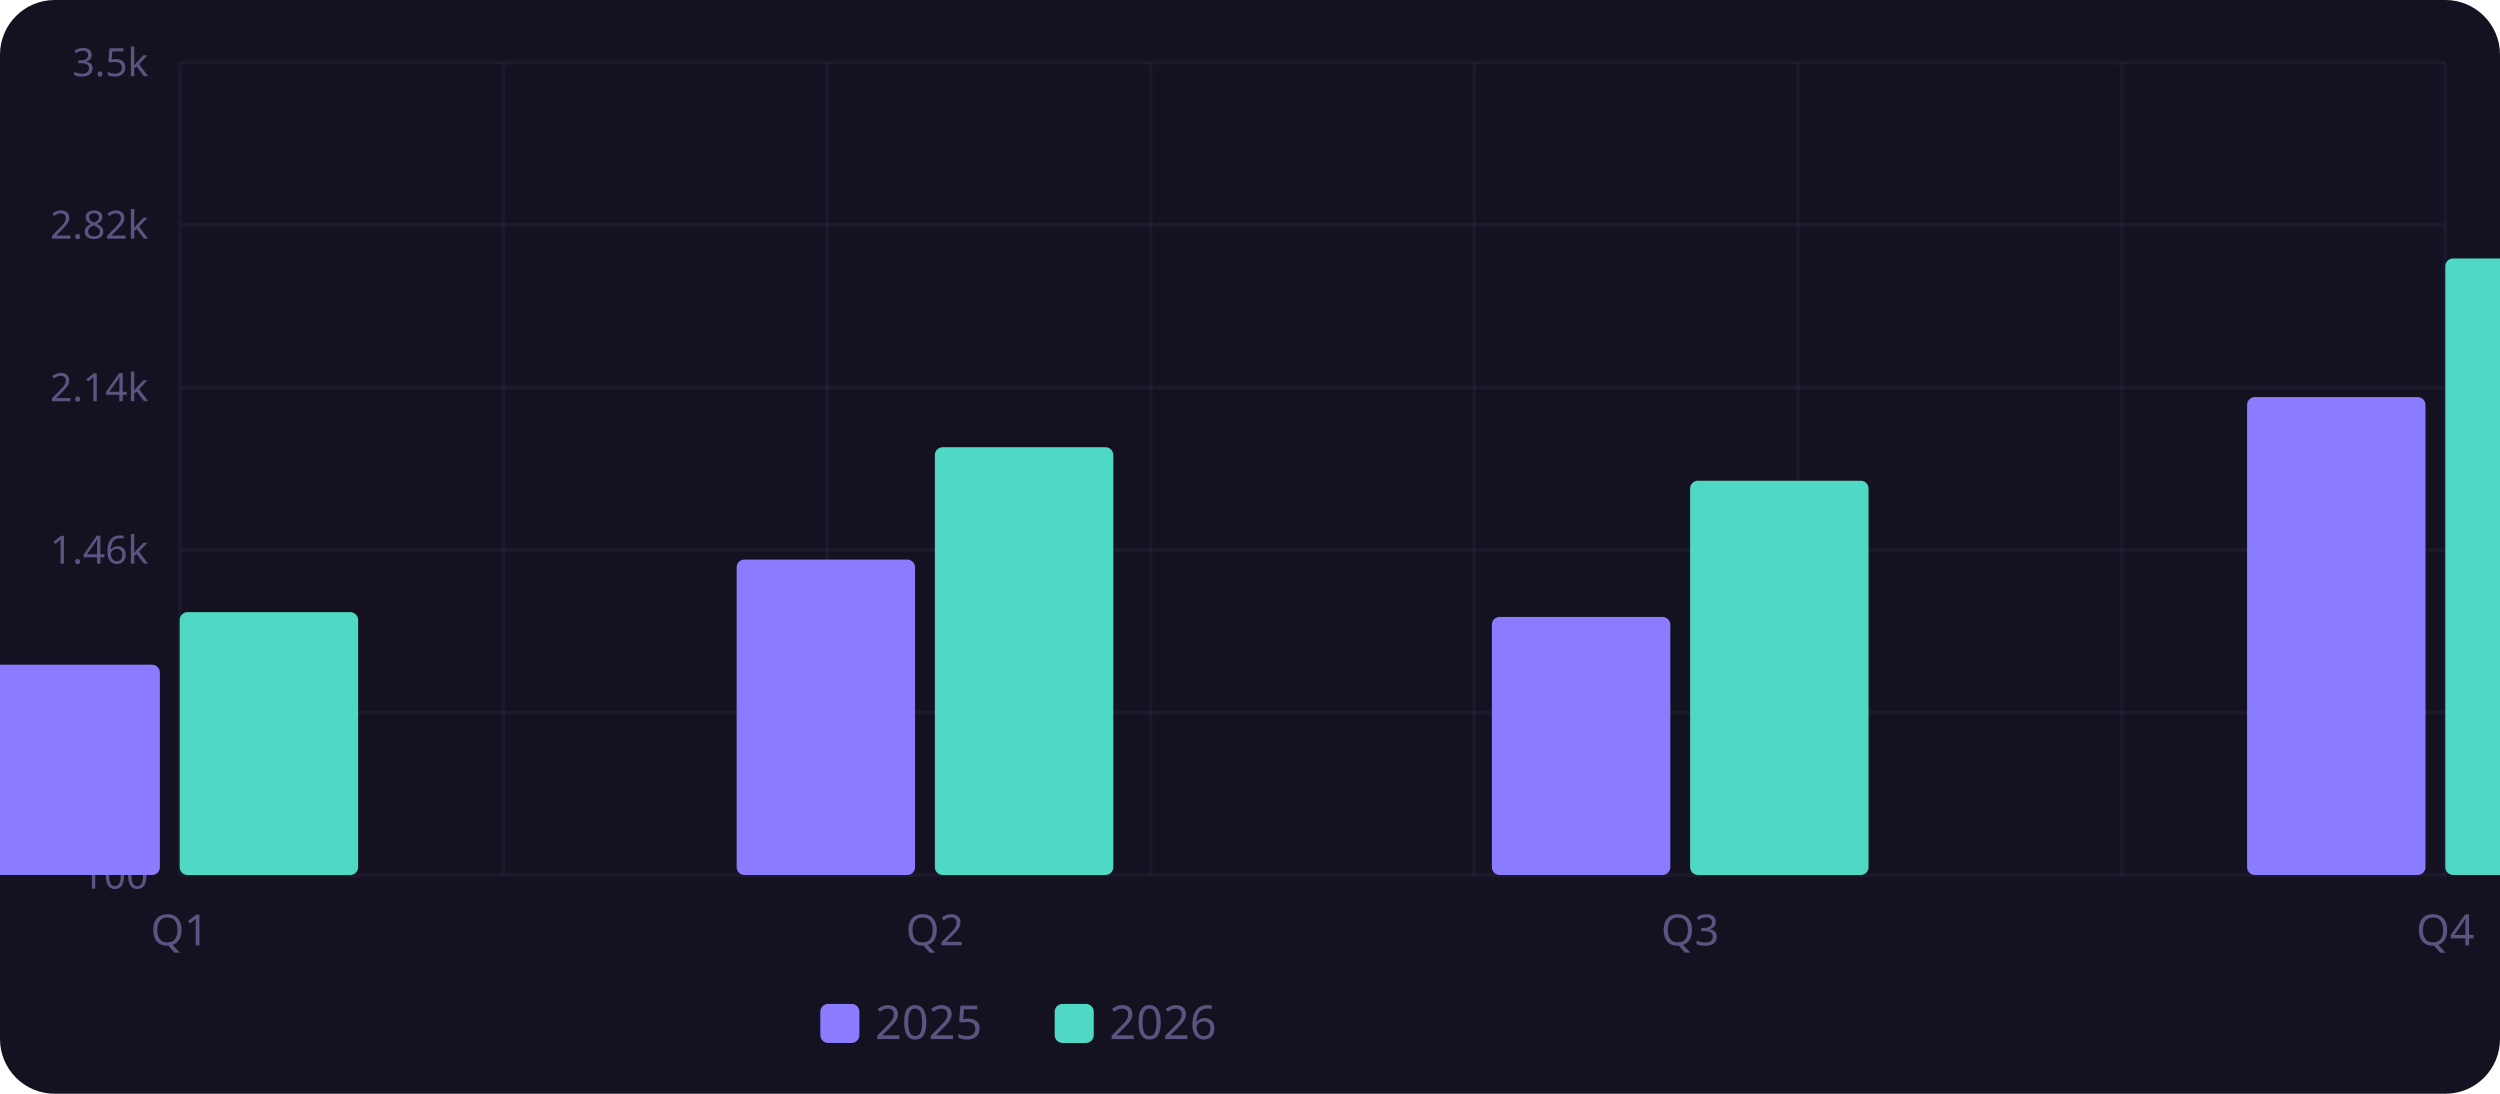
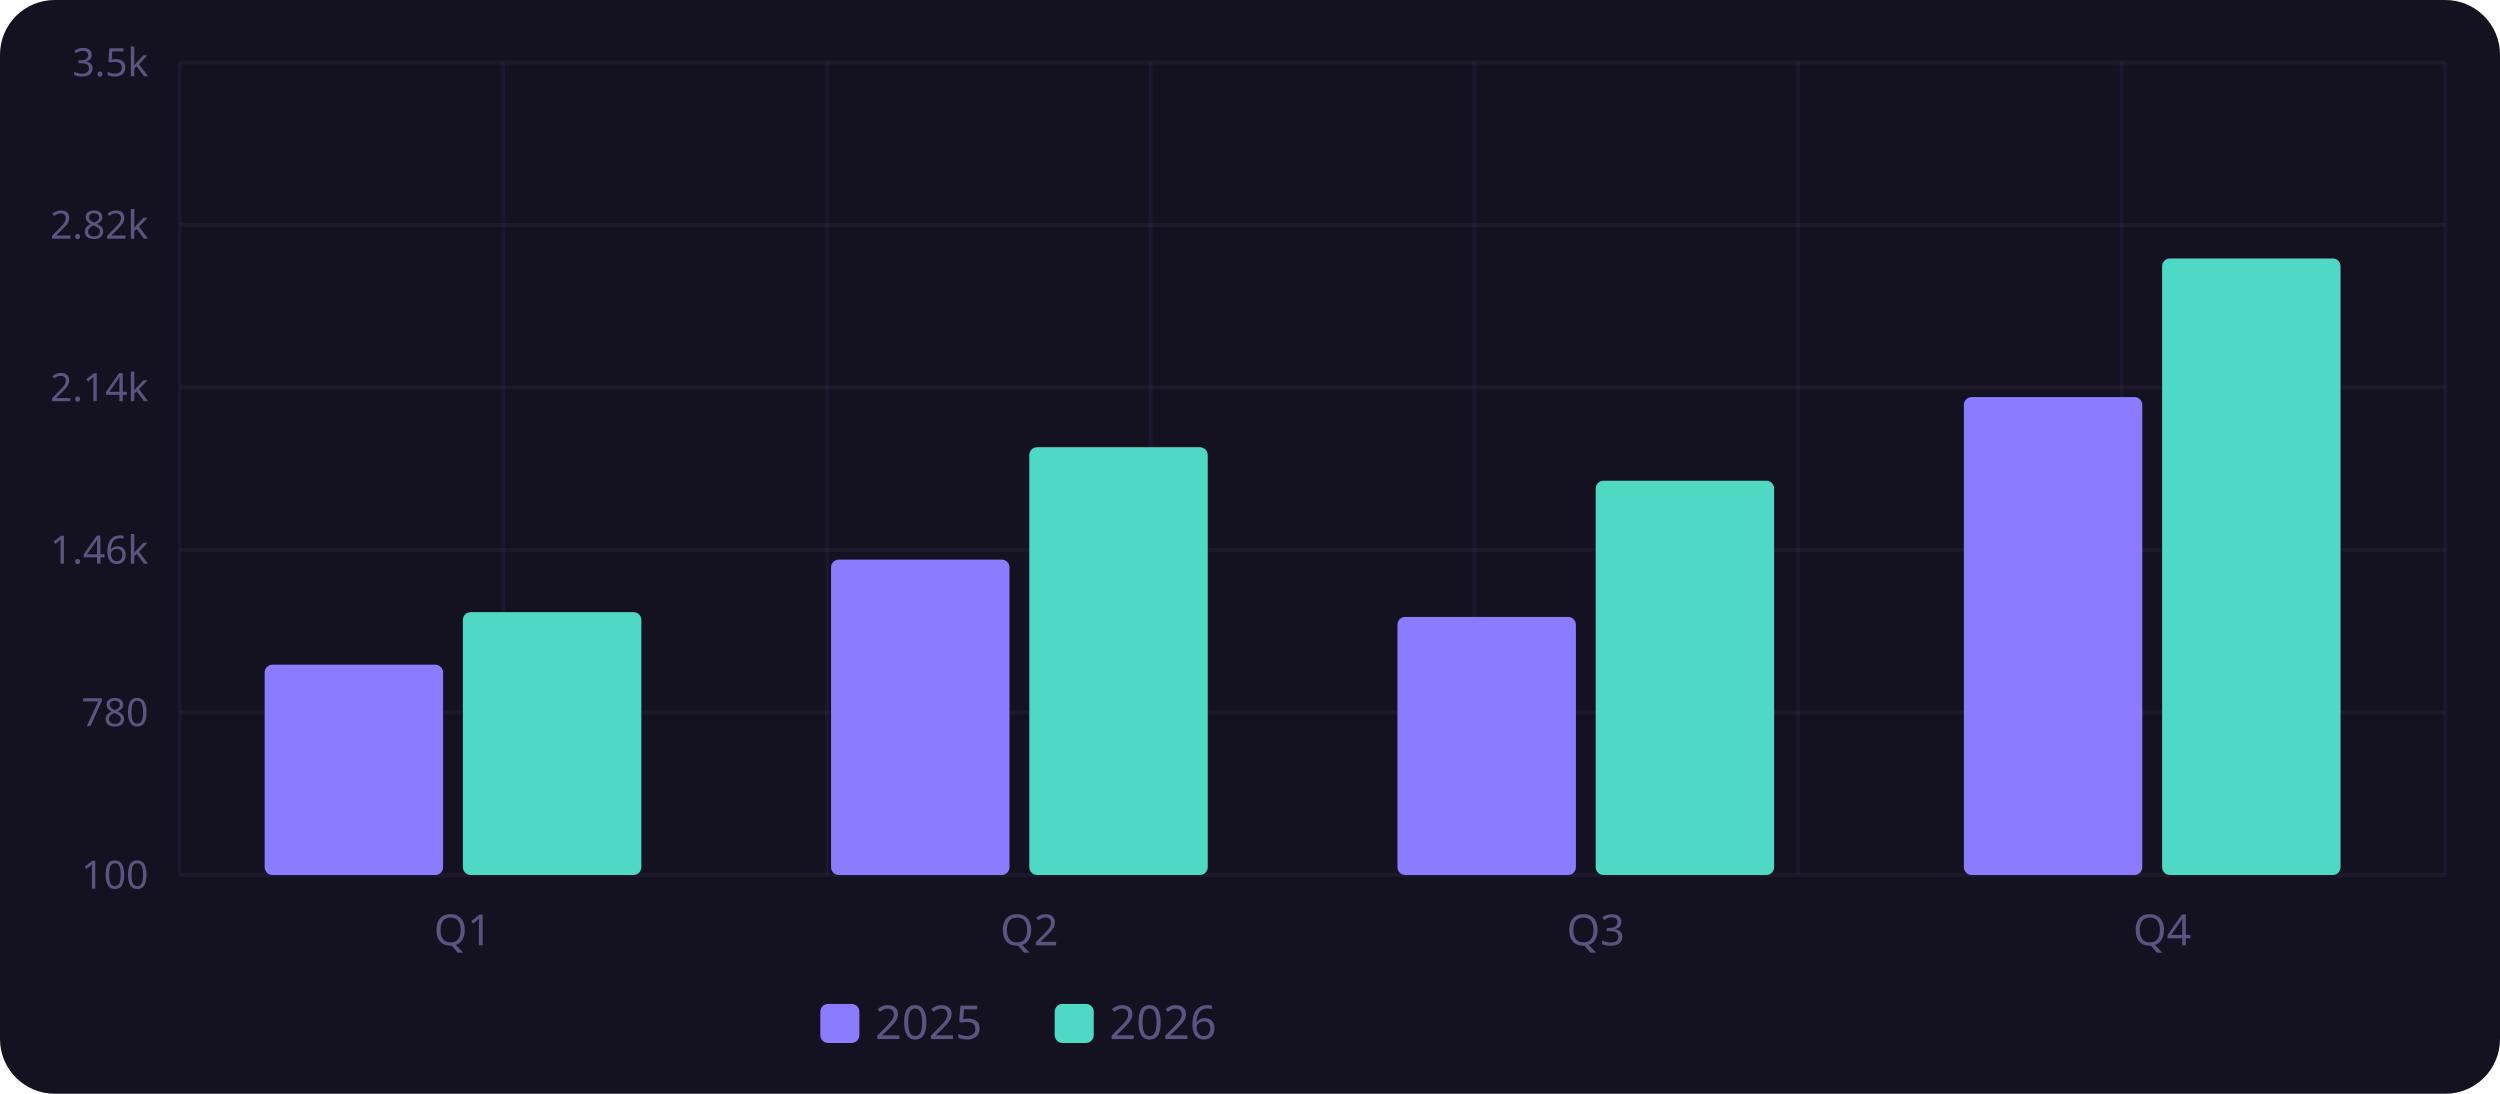
<svg xmlns="http://www.w3.org/2000/svg" width="640" height="280" viewBox="0 0 640 280">
  <rect x="0" y="0" width="640" height="280" rx="14" fill="#141120" />
  <line x1="46" y1="16" x2="626" y2="16" stroke="#5a5580" stroke-width="1" opacity="0.12" />
  <line x1="46" y1="57.6" x2="626" y2="57.6" stroke="#5a5580" stroke-width="1" opacity="0.12" />
  <line x1="46" y1="99.2" x2="626" y2="99.2" stroke="#5a5580" stroke-width="1" opacity="0.12" />
  <line x1="46" y1="140.8" x2="626" y2="140.8" stroke="#5a5580" stroke-width="1" opacity="0.12" />
  <line x1="46" y1="182.4" x2="626" y2="182.4" stroke="#5a5580" stroke-width="1" opacity="0.12" />
  <line x1="46" y1="224" x2="626" y2="224" stroke="#5a5580" stroke-width="1" opacity="0.12" />
  <line x1="46" y1="16" x2="46" y2="224" stroke="#4a4490" stroke-width="1" opacity="0.12" />
  <line x1="128.86" y1="16" x2="128.86" y2="224" stroke="#4a4490" stroke-width="1" opacity="0.12" />
  <line x1="211.71" y1="16" x2="211.71" y2="224" stroke="#4a4490" stroke-width="1" opacity="0.12" />
  <line x1="294.57" y1="16" x2="294.57" y2="224" stroke="#4a4490" stroke-width="1" opacity="0.12" />
  <line x1="377.43" y1="16" x2="377.43" y2="224" stroke="#4a4490" stroke-width="1" opacity="0.12" />
  <line x1="460.29" y1="16" x2="460.29" y2="224" stroke="#4a4490" stroke-width="1" opacity="0.12" />
  <line x1="543.14" y1="16" x2="543.14" y2="224" stroke="#4a4490" stroke-width="1" opacity="0.12" />
  <line x1="626" y1="16" x2="626" y2="224" stroke="#4a4490" stroke-width="1" opacity="0.12" />
  <text x="38" y="19.5" font-size="10" fill="#5a5580" font-family="sans-serif" text-anchor="end">3.5k</text>
  <text x="38" y="61.1" font-size="10" fill="#5a5580" font-family="sans-serif" text-anchor="end">2.82k</text>
  <text x="38" y="102.7" font-size="10" fill="#5a5580" font-family="sans-serif" text-anchor="end">2.14k</text>
  <text x="38" y="144.3" font-size="10" fill="#5a5580" font-family="sans-serif" text-anchor="end">1.46k</text>
  <text x="38" y="185.9" font-size="10" fill="#5a5580" font-family="sans-serif" text-anchor="end">780</text>
  <text x="38" y="227.5" font-size="10" fill="#5a5580" font-family="sans-serif" text-anchor="end">100</text>
-   <rect x="-4.75" y="170.16" width="45.68" height="53.84" fill="#8b7bff" rx="2" />
-   <rect x="188.58" y="143.25" width="45.68" height="80.75" fill="#8b7bff" rx="2" />
-   <rect x="381.92" y="157.93" width="45.68" height="66.07" fill="#8b7bff" rx="2" />
-   <rect x="575.25" y="101.65" width="45.68" height="122.35" fill="#8b7bff" rx="2" />
-   <rect x="46" y="156.71" width="45.68" height="67.29" fill="#4fd8c4" rx="2" />
-   <rect x="239.33" y="114.49" width="45.68" height="109.51" fill="#4fd8c4" rx="2" />
-   <rect x="432.67" y="123.06" width="45.68" height="100.94" fill="#4fd8c4" rx="2" />
-   <rect x="626" y="66.16" width="45.68" height="157.84" fill="#4fd8c4" rx="2" />
-   <text x="46" y="242" font-size="11" fill="#5a5580" font-family="sans-serif" text-anchor="middle">Q1</text>
-   <text x="239.33" y="242" font-size="11" fill="#5a5580" font-family="sans-serif" text-anchor="middle">Q2</text>
-   <text x="432.67" y="242" font-size="11" fill="#5a5580" font-family="sans-serif" text-anchor="middle">Q3</text>
-   <text x="626" y="242" font-size="11" fill="#5a5580" font-family="sans-serif" text-anchor="middle">Q4</text>
+   <rect x="67.75" y="170.16" width="45.68" height="53.84" fill="#8b7bff" rx="2" />
+   <rect x="212.75" y="143.25" width="45.68" height="80.75" fill="#8b7bff" rx="2" />
+   <rect x="357.75" y="157.93" width="45.68" height="66.07" fill="#8b7bff" rx="2" />
+   <rect x="502.75" y="101.65" width="45.68" height="122.35" fill="#8b7bff" rx="2" />
+   <rect x="118.5" y="156.71" width="45.68" height="67.29" fill="#4fd8c4" rx="2" />
+   <rect x="263.5" y="114.49" width="45.68" height="109.51" fill="#4fd8c4" rx="2" />
+   <rect x="408.5" y="123.06" width="45.68" height="100.94" fill="#4fd8c4" rx="2" />
+   <rect x="553.5" y="66.16" width="45.68" height="157.84" fill="#4fd8c4" rx="2" />
+   <text x="118.5" y="242" font-size="11" fill="#5a5580" font-family="sans-serif" text-anchor="middle">Q1</text>
+   <text x="263.5" y="242" font-size="11" fill="#5a5580" font-family="sans-serif" text-anchor="middle">Q2</text>
+   <text x="408.5" y="242" font-size="11" fill="#5a5580" font-family="sans-serif" text-anchor="middle">Q3</text>
+   <text x="553.5" y="242" font-size="11" fill="#5a5580" font-family="sans-serif" text-anchor="middle">Q4</text>
  <rect x="210" y="257" width="10" height="10" rx="2" fill="#8b7bff" />
  <text x="224" y="266" font-size="12" fill="#5a5580" font-family="sans-serif">2025</text>
  <rect x="270" y="257" width="10" height="10" rx="2" fill="#4fd8c4" />
  <text x="284" y="266" font-size="12" fill="#5a5580" font-family="sans-serif">2026</text>
</svg>
